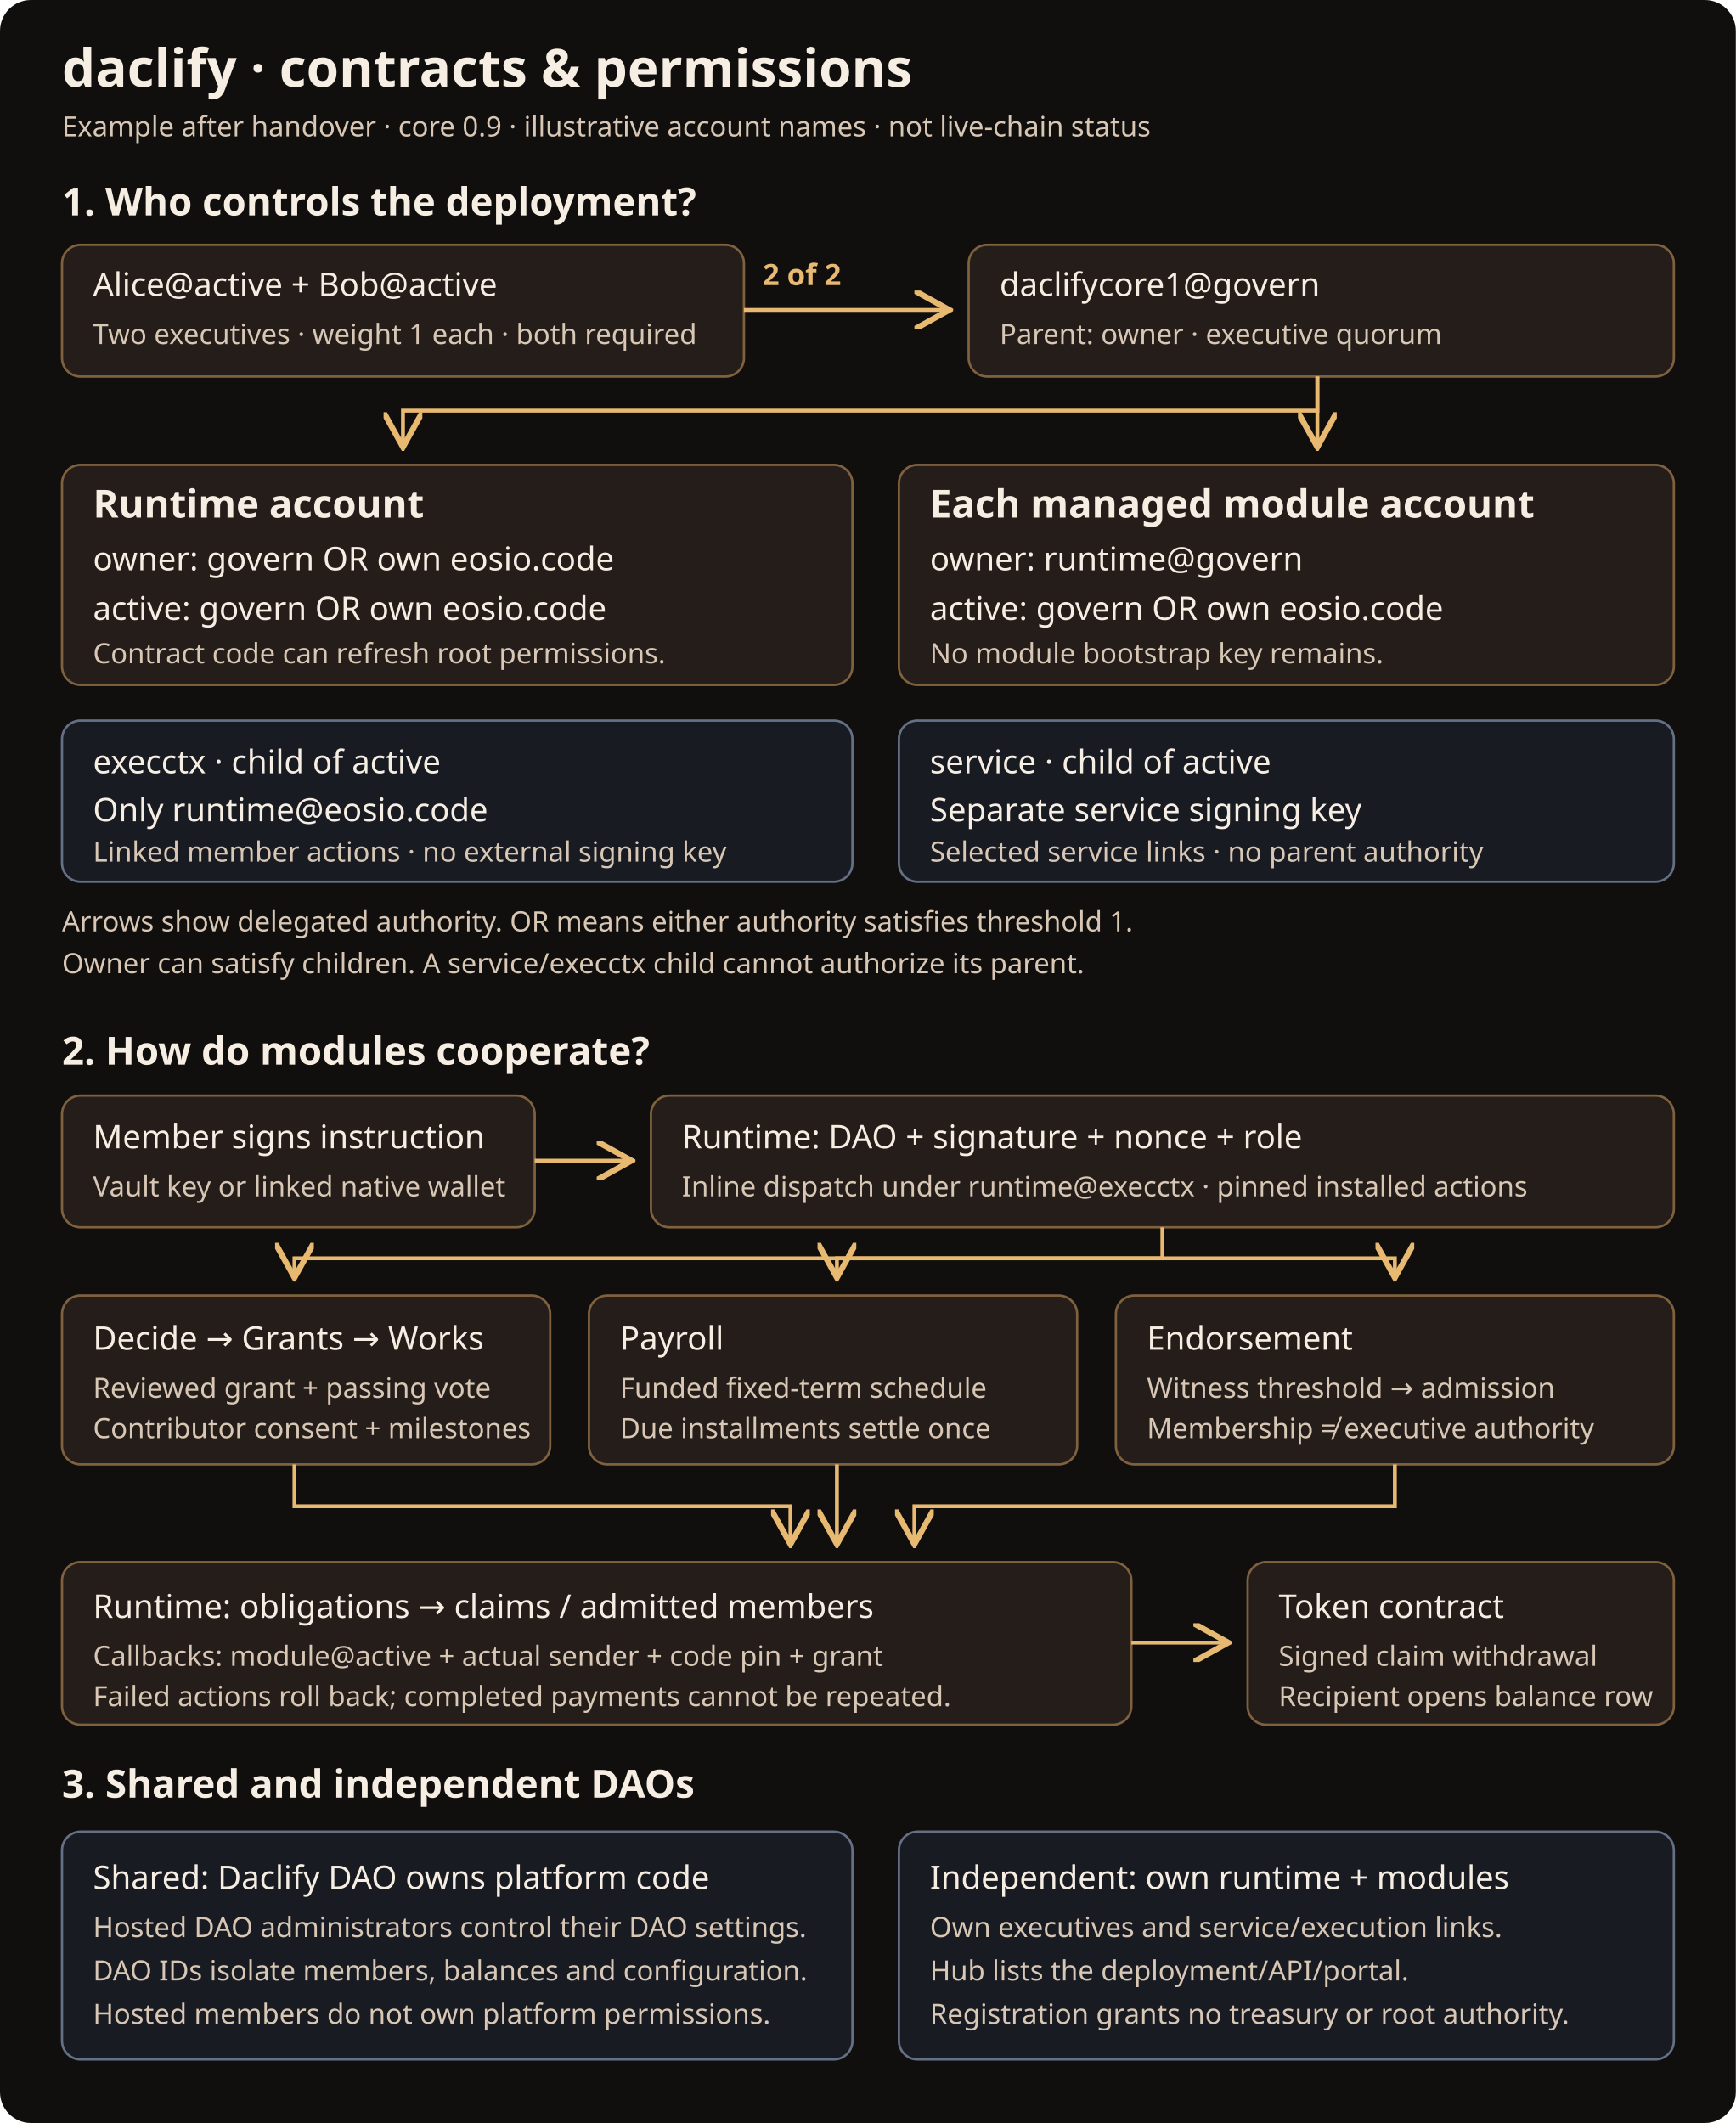
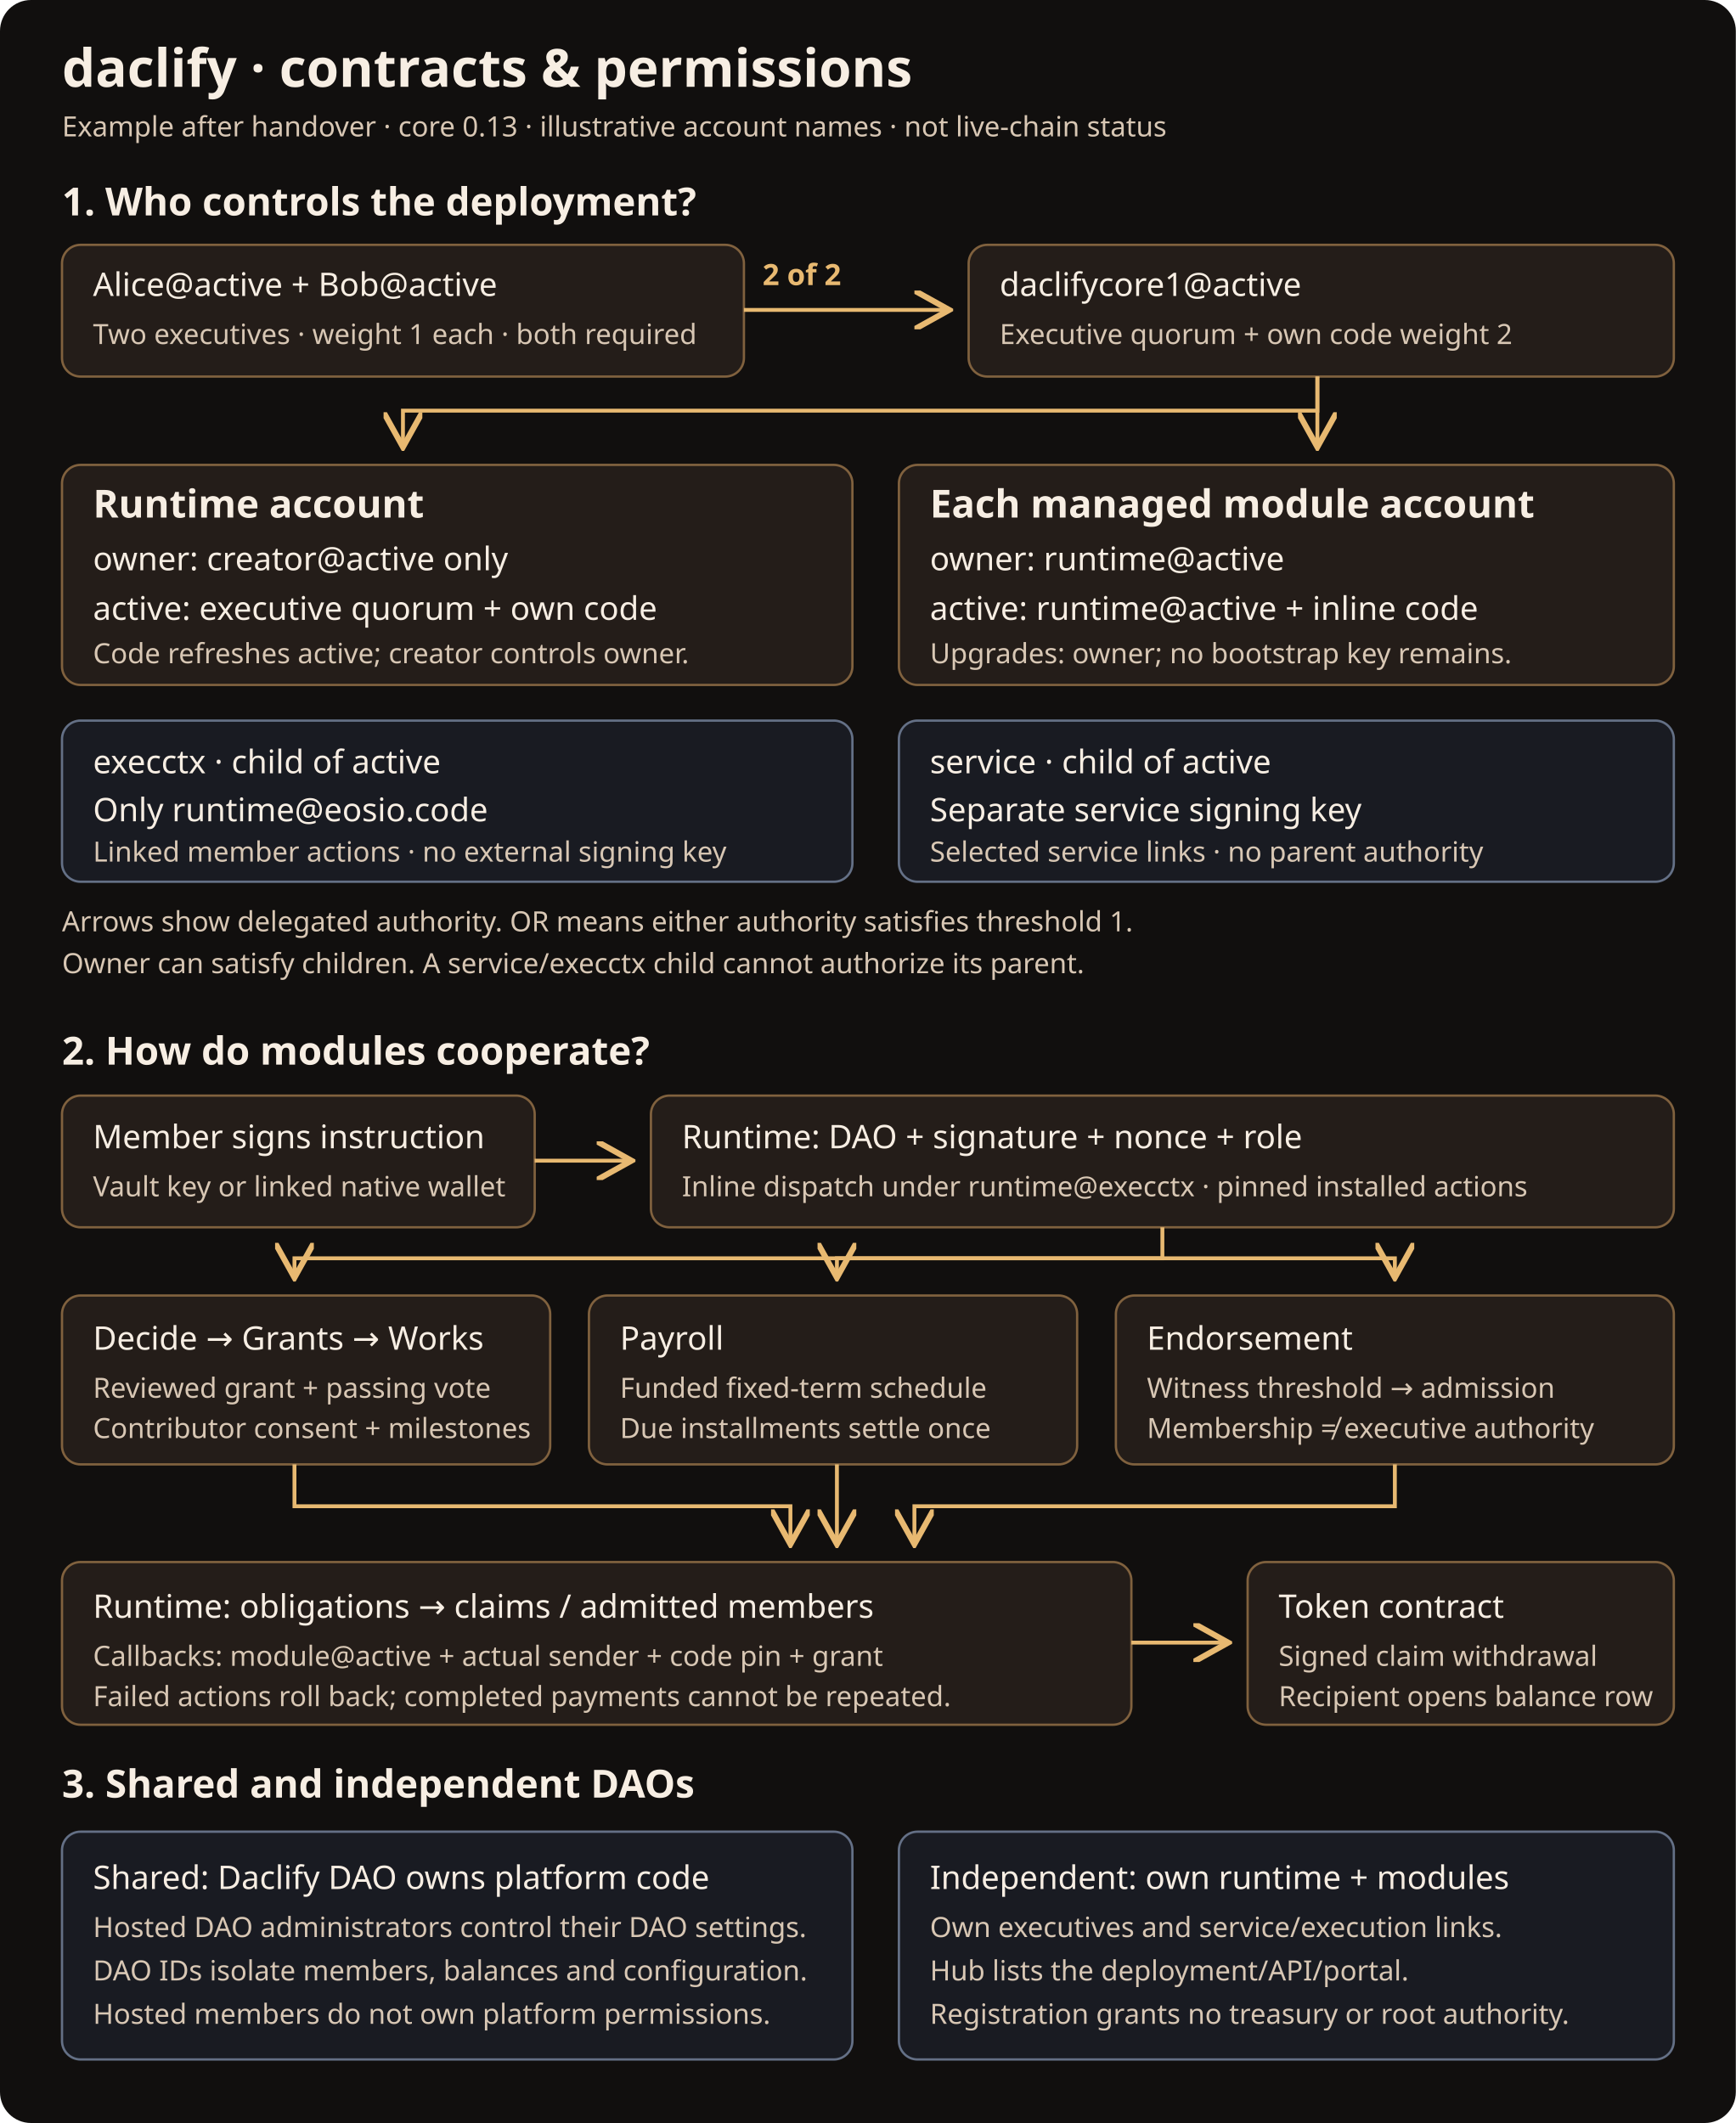
<svg xmlns="http://www.w3.org/2000/svg" width="1120" height="1370" viewBox="0 0 1120 1370" role="img" aria-labelledby="title description">
  <defs>
    <marker id="arrow" markerWidth="10" markerHeight="10" refX="8" refY="5" orient="auto">
      <path d="M0 0L9 5L0 10" fill="none" stroke="#e8b971" stroke-width="1.5" />
    </marker>
    <style>
      text { font-family: system-ui, sans-serif; fill: #f7eee3; font-size: 21px; }
      .title { font-size: 34px; font-weight: 750; }
      .heading { font-size: 25px; font-weight: 700; }
      .small { font-size: 18px; fill: #d8c7b4; }
      .label { font-size: 19px; fill: #e8b971; font-weight: 600; }
      .box { fill: #241d19; stroke: #80613e; stroke-width: 1.5; rx: 12; }
      .muted { fill: #191b22; stroke: #647086; stroke-width: 1.5; rx: 12; }
      .line { fill: none; stroke: #e8b971; stroke-width: 2.5; marker-end: url(#arrow); }
    </style>
  </defs>
  <rect width="1120" height="1370" rx="20" fill="#110f0e" />
  <text x="40" y="56" class="title">daclify · contracts &amp; permissions</text>
-   <text x="40" y="88" class="small">Example after handover · core 0.9 · illustrative account names · not live-chain status</text>
+   <text x="40" y="88" class="small">Example after handover · core 0.13 · illustrative account names · not live-chain status</text>
  <text x="40" y="139" class="heading">1. Who controls the deployment?</text>
  <rect x="40" y="158" width="440" height="85" class="box" />
  <text x="60" y="191">Alice@active + Bob@active</text>
  <text x="60" y="222" class="small">Two executives · weight 1 each · both required</text>
  <path d="M480 200H610" class="line" />
  <text x="492" y="184" class="label">2 of 2</text>
  <rect x="625" y="158" width="455" height="85" class="box" />
-   <text x="645" y="191">daclifycore1@govern</text>
-   <text x="645" y="222" class="small">Parent: owner · executive quorum</text>
+   <text x="645" y="191">daclifycore1@active</text>
+   <text x="645" y="222" class="small">Executive quorum + own code weight 2</text>
  <path d="M850 243V265H260V286" class="line" />
  <path d="M850 243V286" class="line" />
  <rect x="40" y="300" width="510" height="142" class="box" />
  <text x="60" y="334" class="heading">Runtime account</text>
-   <text x="60" y="368">owner: govern OR own eosio.code</text>
-   <text x="60" y="400">active: govern OR own eosio.code</text>
-   <text x="60" y="428" class="small">Contract code can refresh root permissions.</text>
+   <text x="60" y="368">owner: creator@active only</text>
+   <text x="60" y="400">active: executive quorum + own code</text>
+   <text x="60" y="428" class="small">Code refreshes active; creator controls owner.</text>
  <rect x="580" y="300" width="500" height="142" class="box" />
  <text x="600" y="334" class="heading">Each managed module account</text>
-   <text x="600" y="368">owner: runtime@govern</text>
-   <text x="600" y="400">active: govern OR own eosio.code</text>
-   <text x="600" y="428" class="small">No module bootstrap key remains.</text>
+   <text x="600" y="368">owner: runtime@active</text>
+   <text x="600" y="400">active: runtime@active + inline code</text>
+   <text x="600" y="428" class="small">Upgrades: owner; no bootstrap key remains.</text>
  <rect x="40" y="465" width="510" height="104" class="muted" />
  <text x="60" y="499">execctx · child of active</text>
  <text x="60" y="530">Only runtime@eosio.code</text>
  <text x="60" y="556" class="small">Linked member actions · no external signing key</text>
  <rect x="580" y="465" width="500" height="104" class="muted" />
  <text x="600" y="499">service · child of active</text>
  <text x="600" y="530">Separate service signing key</text>
  <text x="600" y="556" class="small">Selected service links · no parent authority</text>
  <text x="40" y="601" class="small">Arrows show delegated authority. OR means either authority satisfies threshold 1.</text>
  <text x="40" y="628" class="small">Owner can satisfy children. A service/execctx child cannot authorize its parent.</text>
  <text x="40" y="687" class="heading">2. How do modules cooperate?</text>
  <rect x="40" y="707" width="305" height="85" class="box" />
  <text x="60" y="741">Member signs instruction</text>
  <text x="60" y="772" class="small">Vault key or linked native wallet</text>
  <path d="M345 749H405" class="line" />
  <rect x="420" y="707" width="660" height="85" class="box" />
  <text x="440" y="741">Runtime: DAO + signature + nonce + role</text>
  <text x="440" y="772" class="small">Inline dispatch under runtime@execctx · pinned installed actions</text>
  <path d="M750 792V812H190V822" class="line" />
  <path d="M750 812H540V822" class="line" />
  <path d="M750 812H900V822" class="line" />
  <rect x="40" y="836" width="315" height="109" class="box" />
  <text x="60" y="871">Decide → Grants → Works</text>
  <text x="60" y="902" class="small">Reviewed grant + passing vote</text>
  <text x="60" y="928" class="small">Contributor consent + milestones</text>
  <rect x="380" y="836" width="315" height="109" class="box" />
  <text x="400" y="871">Payroll</text>
  <text x="400" y="902" class="small">Funded fixed-term schedule</text>
  <text x="400" y="928" class="small">Due installments settle once</text>
  <rect x="720" y="836" width="360" height="109" class="box" />
  <text x="740" y="871">Endorsement</text>
  <text x="740" y="902" class="small">Witness threshold → admission</text>
  <text x="740" y="928" class="small">Membership ≠ executive authority</text>
  <path d="M190 945V972H510V994" class="line" />
  <path d="M540 945V994" class="line" />
  <path d="M900 945V972H590V994" class="line" />
  <rect x="40" y="1008" width="690" height="105" class="box" />
  <text x="60" y="1044">Runtime: obligations → claims / admitted members</text>
  <text x="60" y="1075" class="small">Callbacks: module@active + actual sender + code pin + grant</text>
  <text x="60" y="1101" class="small">Failed actions roll back; completed payments cannot be repeated.</text>
  <path d="M730 1060H790" class="line" />
  <rect x="805" y="1008" width="275" height="105" class="box" />
  <text x="825" y="1044">Token contract</text>
  <text x="825" y="1075" class="small">Signed claim withdrawal</text>
  <text x="825" y="1101" class="small">Recipient opens balance row</text>
  <text x="40" y="1160" class="heading">3. Shared and independent DAOs</text>
  <rect x="40" y="1182" width="510" height="147" class="muted" />
  <text x="60" y="1219">Shared: Daclify DAO owns platform code</text>
  <text x="60" y="1250" class="small">Hosted DAO administrators control their DAO settings.</text>
  <text x="60" y="1278" class="small">DAO IDs isolate members, balances and configuration.</text>
  <text x="60" y="1306" class="small">Hosted members do not own platform permissions.</text>
  <rect x="580" y="1182" width="500" height="147" class="muted" />
  <text x="600" y="1219">Independent: own runtime + modules</text>
  <text x="600" y="1250" class="small">Own executives and service/execution links.</text>
  <text x="600" y="1278" class="small">Hub lists the deployment/API/portal.</text>
  <text x="600" y="1306" class="small">Registration grants no treasury or root authority.</text>
</svg>
